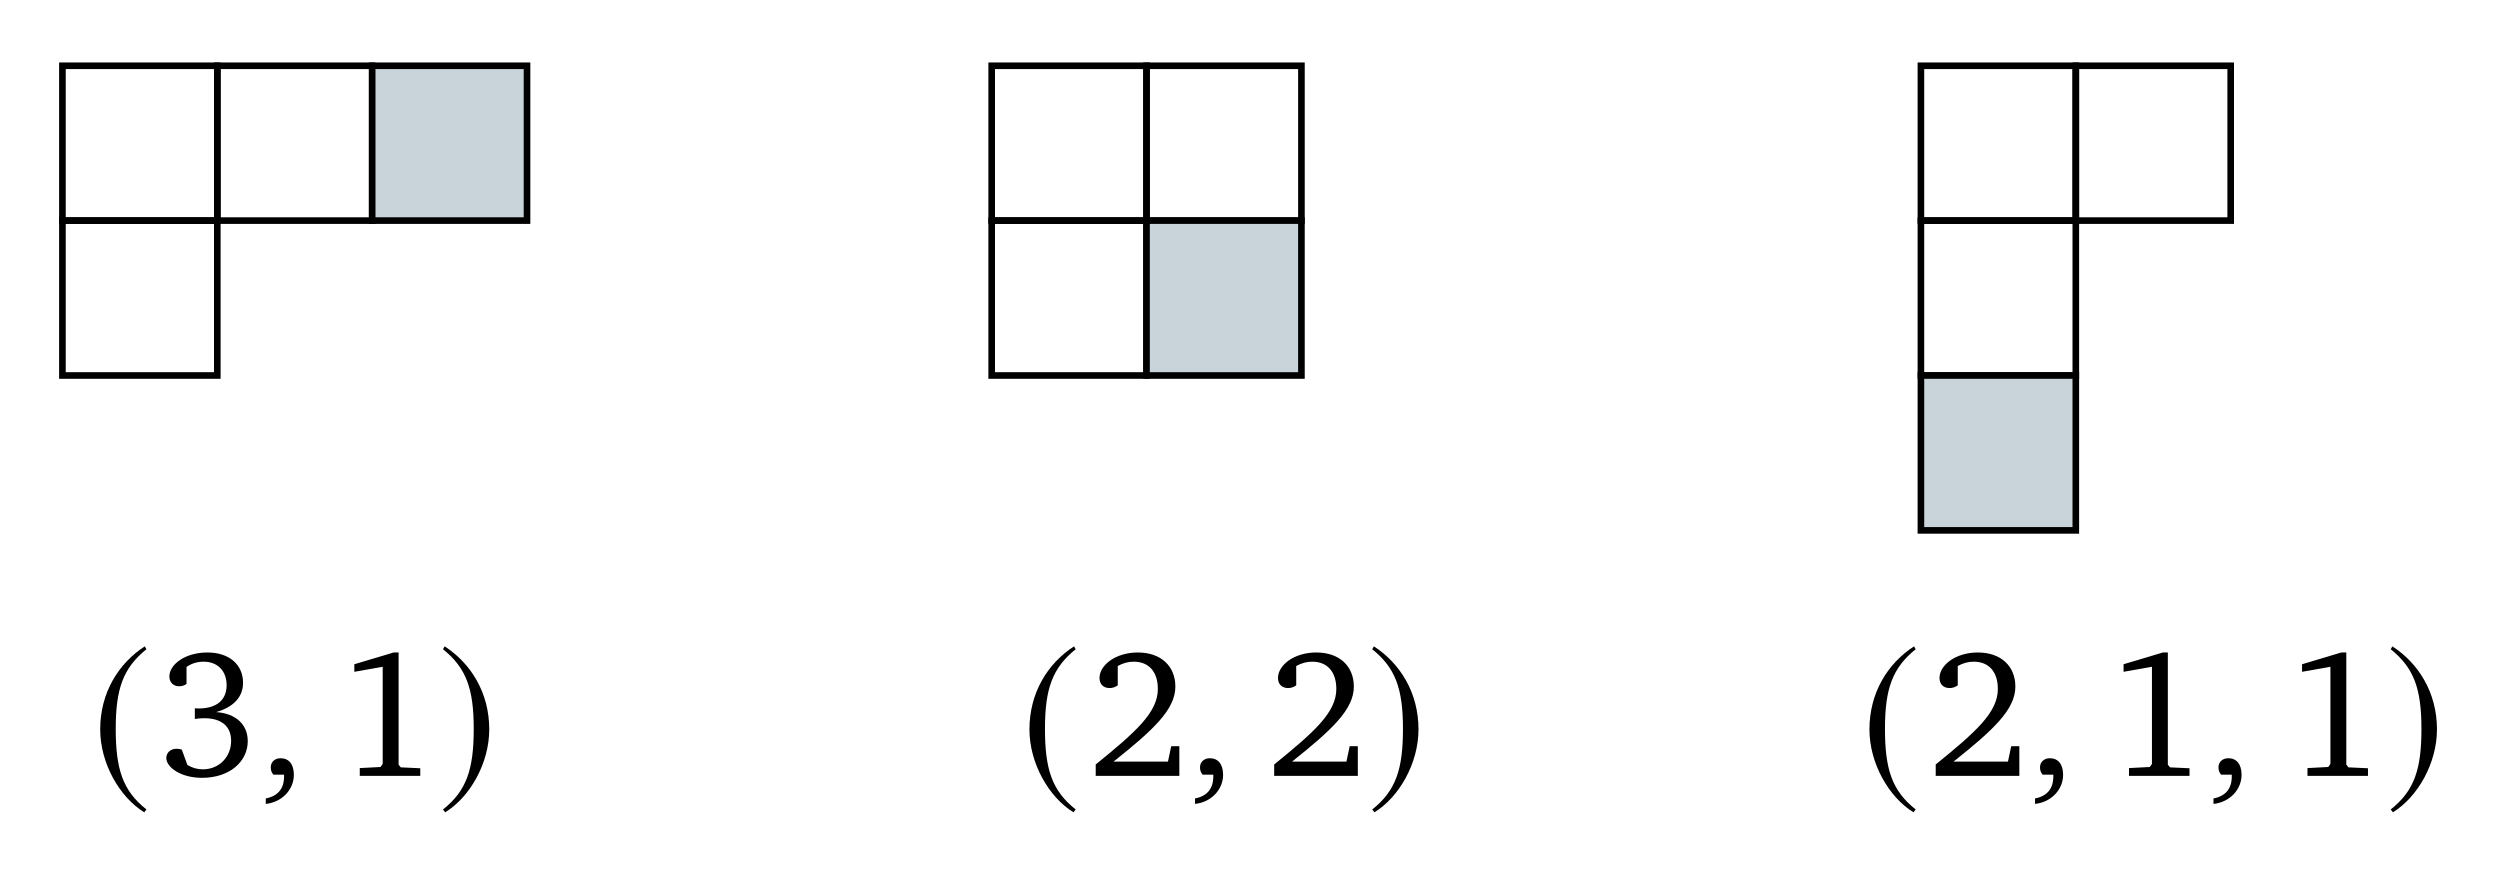
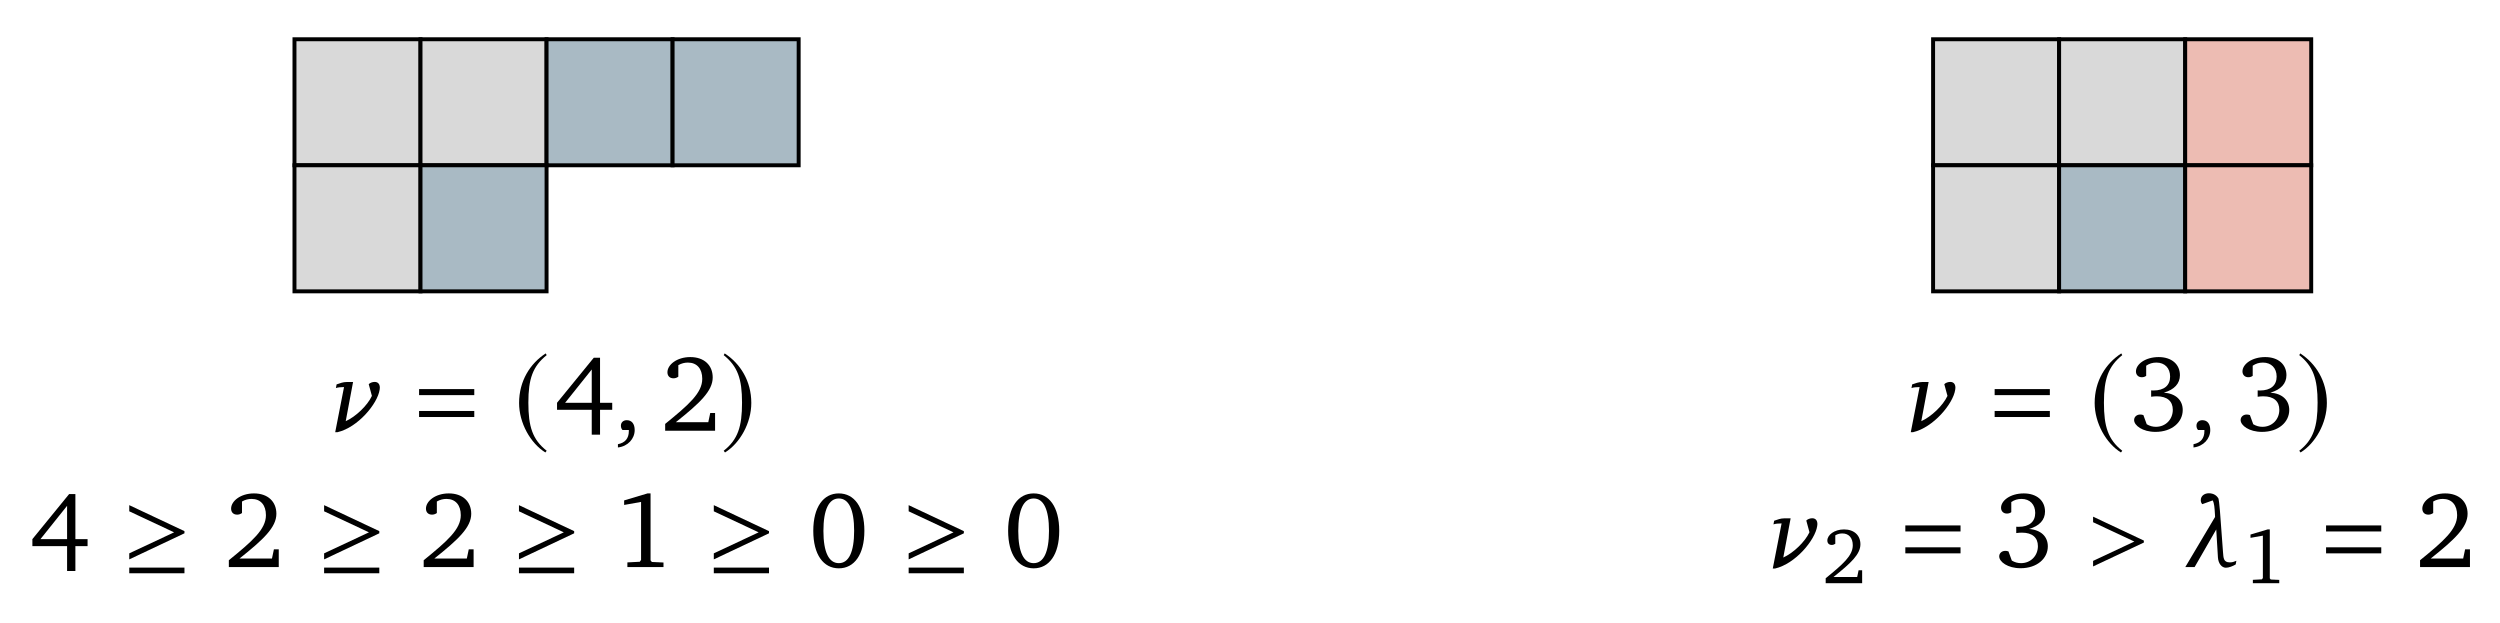
- <svg xmlns="http://www.w3.org/2000/svg" version="1.1" width="151pt" height="53pt" viewBox="0 -53 151 53">
+ <svg xmlns="http://www.w3.org/2000/svg" version="1.1" width="253pt" height="63pt" viewBox="0 -63 253 63">
  <g id="page1">
    <g transform="scale(1 -1)">
-       <path d="M3.77 39.676V49.027H13.125V39.676Z" stroke="#000" fill="none" stroke-width=".399" />
-       <path d="M13.125 39.676V49.027H22.48V39.676Z" stroke="#000" fill="none" stroke-width=".399" stroke-miterlimit="10" />
-       <path d="M22.48 39.676V49.027H31.832V39.676Z" fill="#c9d4da" />
-       <path d="M22.48 39.676V49.027H31.832V39.676Z" stroke="#000" fill="none" stroke-width=".399" stroke-miterlimit="10" />
-       <path d="M3.77 30.32V39.676H13.125V30.32Z" stroke="#000" fill="none" stroke-width=".399" stroke-miterlimit="10" />
-       <path d="M8.746 13.961C7.164 12.935 6.052 11.168 6.052 8.943C6.052 6.914 7.208 4.863 8.713 3.936L8.844 4.11C7.404 5.245 6.99 6.565 6.99 8.975C6.99 11.397 7.437 12.652 8.844 13.786L8.746 13.961Z" />
-       <path d="M13.055 9.99C14.124 10.295 14.68 10.917 14.68 11.757C14.68 12.859 13.84 13.59 12.531 13.59C11.168 13.59 10.23 12.859 10.23 12.139C10.23 11.79 10.47 11.55 10.819 11.55C10.993 11.55 11.135 11.594 11.266 11.692V12.717C11.582 12.935 11.92 13.034 12.302 13.034C13.142 13.034 13.688 12.477 13.688 11.615C13.688 10.732 13.099 10.208 11.997 10.208C11.92 10.208 11.844 10.219 11.768 10.219V9.575C11.975 9.608 12.171 9.619 12.346 9.619C13.393 9.619 13.96 9.117 13.96 8.255C13.96 7.285 13.24 6.532 12.248 6.532C11.92 6.532 11.615 6.619 11.32 6.794L10.982 7.721C10.862 7.764 10.753 7.775 10.655 7.775C10.306 7.775 10.044 7.535 10.044 7.219C10.044 6.663 10.906 6.019 12.204 6.019C13.884 6.019 14.964 7.012 14.964 8.234C14.964 9.226 14.266 9.903 13.055 9.99Z" />
-       <path d="M16.053 4.443C17.067 4.554 17.749 5.336 17.749 6.2C17.749 6.842 17.448 7.203 16.946 7.203C16.605 7.203 16.354 6.982 16.354 6.651C16.354 6.47 16.404 6.33 16.515 6.21H17.157V6.099C17.157 5.366 16.786 4.915 16.053 4.774V4.443Z" />
-       <path d="M23.77 13.59L21.402 12.881V12.423L23.115 12.728V6.859L22.984 6.674L21.73 6.608V6.139H25.384V6.597L24.206 6.652L24.075 6.815V13.59H23.77Z" />
-       <path d="M26.857 13.961L26.758 13.786C28.165 12.652 28.613 11.397 28.613 8.975C28.613 6.565 28.198 5.245 26.758 4.11L26.889 3.936C28.395 4.863 29.551 6.914 29.551 8.943C29.551 11.168 28.438 12.935 26.857 13.961Z" />
-       <g stroke="#000" fill="none" stroke-width=".399" stroke-miterlimit="10">
-         <path d="M59.898 39.676V49.027H69.25V39.676Z" />
-         <path d="M69.25 39.676V49.027H78.606V39.676Z" />
-         <path d="M59.898 30.32V39.676H69.25V30.32Z" />
-       </g>
-       <path d="M69.25 30.32V39.676H78.606V30.32Z" fill="#c9d4da" />
-       <path d="M69.25 30.32V39.676H78.606V30.32Z" stroke="#000" fill="none" stroke-width=".399" stroke-miterlimit="10" />
-       <path d="M64.872 13.961C63.29 12.935 62.178 11.168 62.178 8.943C62.178 6.914 63.334 4.863 64.839 3.936L64.97 4.11C63.53 5.245 63.116 6.565 63.116 8.975C63.116 11.397 63.563 12.652 64.97 13.786L64.872 13.961Z" />
-       <path d="M67.261 7.001C69.672 8.921 70.992 10.154 70.992 11.528C70.992 12.761 70.13 13.59 68.723 13.59C67.37 13.59 66.41 12.815 66.41 12.052C66.41 11.681 66.639 11.441 67.021 11.441C67.196 11.441 67.359 11.495 67.512 11.604V12.772C67.839 12.957 68.155 13.034 68.483 13.034C69.388 13.034 69.934 12.423 69.934 11.386C69.934 9.957 68.57 8.768 66.181 6.826V6.139H71.232V7.928H70.741L70.545 7.001H67.261Z" />
-       <path d="M72.179 4.443C73.193 4.554 73.875 5.336 73.875 6.2C73.875 6.842 73.574 7.203 73.072 7.203C72.731 7.203 72.481 6.982 72.481 6.651C72.481 6.47 72.531 6.33 72.641 6.21H73.283V6.099C73.283 5.366 72.912 4.915 72.179 4.774V4.443Z" />
-       <path d="M78.041 7.001C80.452 8.921 81.772 10.154 81.772 11.528C81.772 12.761 80.91 13.59 79.503 13.59C78.15 13.59 77.19 12.815 77.19 12.052C77.19 11.681 77.419 11.441 77.801 11.441C77.976 11.441 78.139 11.495 78.292 11.604V12.772C78.619 12.957 78.936 13.034 79.263 13.034C80.168 13.034 80.714 12.423 80.714 11.386C80.714 9.957 79.35 8.768 76.961 6.826V6.139H82.012V7.928H81.521L81.325 7.001H78.041Z" />
-       <path d="M82.983 13.961L82.884 13.786C84.291 12.652 84.739 11.397 84.739 8.975C84.739 6.565 84.324 5.245 82.884 4.11L83.015 3.936C84.521 4.863 85.677 6.914 85.677 8.943C85.677 11.168 84.564 12.935 82.983 13.961Z" />
-       <g stroke="#000" fill="none" stroke-width=".399" stroke-miterlimit="10">
-         <path d="M116.023 39.676V49.027H125.379V39.676Z" />
-         <path d="M125.379 39.676V49.027H134.734V39.676Z" />
-         <path d="M116.023 30.32V39.676H125.379V30.32Z" />
-       </g>
-       <path d="M116.023 20.965V30.32H125.379V20.965Z" fill="#c9d4da" />
-       <path d="M116.023 20.965V30.32H125.379V20.965Z" stroke="#000" fill="none" stroke-width=".399" stroke-miterlimit="10" />
-       <path d="M115.608 13.961C114.026 12.935 112.914 11.168 112.914 8.943C112.914 6.914 114.07 4.863 115.575 3.936L115.706 4.11C114.266 5.245 113.852 6.565 113.852 8.975C113.852 11.397 114.299 12.652 115.706 13.786L115.608 13.961Z" />
-       <path d="M117.997 7.001C120.408 8.921 121.728 10.154 121.728 11.528C121.728 12.761 120.866 13.59 119.459 13.59C118.106 13.59 117.146 12.815 117.146 12.052C117.146 11.681 117.375 11.441 117.757 11.441C117.932 11.441 118.095 11.495 118.248 11.604V12.772C118.575 12.957 118.892 13.034 119.219 13.034C120.124 13.034 120.67 12.423 120.67 11.386C120.67 9.957 119.306 8.768 116.917 6.826V6.139H121.968V7.928H121.477L121.281 7.001H117.997Z" />
-       <path d="M122.916 4.443C123.93 4.554 124.612 5.336 124.612 6.2C124.612 6.842 124.311 7.203 123.809 7.203C123.468 7.203 123.217 6.982 123.217 6.651C123.217 6.47 123.267 6.33 123.378 6.21H124.02V6.099C124.02 5.366 123.649 4.915 122.916 4.774V4.443Z" />
-       <path d="M130.631 13.59L128.264 12.881V12.423L129.977 12.728V6.859L129.846 6.674L128.592 6.608V6.139H132.246V6.597L131.068 6.652L130.937 6.815V13.59H130.631Z" />
-       <path d="M133.695 4.443C134.709 4.554 135.391 5.336 135.391 6.2C135.391 6.842 135.09 7.203 134.588 7.203C134.247 7.203 133.997 6.982 133.997 6.651C133.997 6.47 134.047 6.33 134.157 6.21H134.799V6.099C134.799 5.366 134.428 4.915 133.695 4.774V4.443Z" />
-       <path d="M141.412 13.59L139.044 12.881V12.423L140.757 12.728V6.859L140.626 6.674L139.372 6.608V6.139H143.026V6.597L141.848 6.652L141.717 6.815V13.59H141.412Z" />
-       <path d="M144.499 13.961L144.4 13.786C145.807 12.652 146.255 11.397 146.255 8.975C146.255 6.565 145.84 5.245 144.4 4.11L144.531 3.936C146.037 4.863 147.193 6.914 147.193 8.943C147.193 11.168 146.08 12.935 144.499 13.961Z" />
+       <path d="M29.801 59.027V46.273H42.555V59.027Z" fill="#d9d9d9" />
+       <path d="M29.801 59.027V46.273H42.555V59.027Z" stroke="#000" fill="none" stroke-width=".399" />
+       <path d="M42.555 59.027V46.273H55.312V59.027Z" fill="#d9d9d9" />
+       <path d="M42.555 59.027V46.273H55.312V59.027Z" stroke="#000" fill="none" stroke-width=".399" stroke-miterlimit="10" />
+       <path d="M29.801 46.273V33.516H42.555V46.273Z" fill="#d9d9d9" />
+       <path d="M29.801 46.273V33.516H42.555V46.273Z" stroke="#000" fill="none" stroke-width=".399" stroke-miterlimit="10" />
+       <path d="M55.312 59.027V46.273H68.066V59.027Z" fill="#a9bac4" />
+       <path d="M55.312 59.027V46.273H68.066V59.027Z" stroke="#000" fill="none" stroke-width=".399" stroke-miterlimit="10" />
+       <path d="M68.066 59.027V46.273H80.824V59.027Z" fill="#a9bac4" />
+       <path d="M68.066 59.027V46.273H80.824V59.027Z" stroke="#000" fill="none" stroke-width=".399" stroke-miterlimit="10" />
+       <path d="M42.555 46.273V33.516H55.312V46.273Z" fill="#a9bac4" />
+       <path d="M42.555 46.273V33.516H55.312V46.273Z" stroke="#000" fill="none" stroke-width=".399" stroke-miterlimit="10" />
+       <path d="M33.923 19.262H34.154C36.221 19.744 38.208 22.142 38.419 23.557C38.429 23.627 38.439 23.698 38.439 23.758C38.439 24.099 38.278 24.35 37.917 24.35C37.696 24.35 37.445 24.26 37.315 24.119L37.636 22.935C37.185 21.952 35.98 20.818 34.987 20.377L35.73 24.34H35.077C34.716 24.34 34.415 24.22 34.064 24.099L33.994 23.728C34.174 23.798 34.485 23.828 34.816 23.828L33.923 19.262Z" />
+       <path d="M47.997 23.013V23.624H42.411V23.013H47.997ZM47.997 20.798V21.409H42.411V20.798H47.997Z" />
+       <path d="M55.226 27.235C53.644 26.209 52.532 24.442 52.532 22.217C52.532 20.187 53.688 18.137 55.193 17.21L55.324 17.384C53.884 18.519 53.47 19.838 53.47 22.249C53.47 24.671 53.917 25.926 55.324 27.06L55.226 27.235Z" />
+       <path d="M60.091 26.798L56.372 22.238V21.529H59.884V19.009H60.724V21.529H61.957V22.238H60.724V26.798H60.091ZM59.884 25.609V22.238H57.19L59.884 25.609Z" />
+       <path d="M62.534 17.717C63.548 17.828 64.23 18.61 64.23 19.473C64.23 20.116 63.929 20.477 63.427 20.477C63.086 20.477 62.836 20.256 62.836 19.925C62.836 19.744 62.886 19.604 62.996 19.483H63.638V19.373C63.638 18.64 63.267 18.189 62.534 18.048V17.717Z" />
+       <path d="M68.395 20.275C70.806 22.195 72.126 23.427 72.126 24.802C72.126 26.035 71.264 26.864 69.857 26.864C68.504 26.864 67.544 26.089 67.544 25.326C67.544 24.955 67.773 24.715 68.155 24.715C68.33 24.715 68.493 24.769 68.646 24.878V26.046C68.973 26.231 69.289 26.307 69.617 26.307C70.522 26.307 71.068 25.697 71.068 24.66C71.068 23.231 69.704 22.042 67.315 20.1V19.413H72.366V21.202H71.875L71.679 20.275H68.395Z" />
+       <path d="M73.338 27.235L73.239 27.06C74.646 25.926 75.094 24.671 75.094 22.249C75.094 19.838 74.679 18.519 73.239 17.384L73.37 17.21C74.876 18.137 76.032 20.187 76.032 22.217C76.032 24.442 74.919 26.209 73.338 27.235Z" />
+       <path d="M6.996 13.001L3.277 8.441V7.732H6.789V5.212H7.629V7.732H8.862V8.441H7.629V13.001H6.996ZM6.789 11.812V8.441H4.095L6.789 11.812Z" />
+       <path d="M18.667 9.03V9.248L13.081 11.878V11.256L17.619 9.128L13.081 7.001V6.39L18.667 9.03ZM18.667 4.983V5.561H13.081V4.983H18.667Z" />
+       <path d="M24.239 6.478C26.65 8.398 27.97 9.63 27.97 11.005C27.97 12.238 27.108 13.067 25.701 13.067C24.348 13.067 23.388 12.292 23.388 11.528C23.388 11.158 23.617 10.918 23.999 10.918C24.174 10.918 24.337 10.972 24.49 11.081V12.248C24.817 12.434 25.133 12.51 25.461 12.51C26.366 12.51 26.912 11.899 26.912 10.863C26.912 9.434 25.548 8.245 23.159 6.303V5.616H28.21V7.405H27.719L27.523 6.478H24.239Z" />
+       <path d="M38.386 9.03V9.248L32.8 11.878V11.256L37.338 9.128L32.8 7.001V6.39L38.386 9.03ZM38.386 4.983V5.561H32.8V4.983H38.386Z" />
+       <path d="M43.958 6.478C46.369 8.398 47.689 9.63 47.689 11.005C47.689 12.238 46.827 13.067 45.42 13.067C44.067 13.067 43.107 12.292 43.107 11.528C43.107 11.158 43.336 10.918 43.718 10.918C43.893 10.918 44.056 10.972 44.209 11.081V12.248C44.536 12.434 44.853 12.51 45.18 12.51C46.085 12.51 46.631 11.899 46.631 10.863C46.631 9.434 45.267 8.245 42.878 6.303V5.616H47.929V7.405H47.438L47.242 6.478H43.958Z" />
+       <path d="M58.105 9.03V9.248L52.519 11.878V11.256L57.057 9.128L52.519 7.001V6.39L58.105 9.03ZM58.105 4.983V5.561H52.519V4.983H58.105Z" />
+       <path d="M65.53 13.067L63.163 12.358V11.899L64.876 12.205V6.336L64.745 6.15L63.491 6.085V5.616H67.145V6.074L65.967 6.129L65.836 6.292V13.067H65.53Z" />
+       <path d="M77.823 9.03V9.248L72.237 11.878V11.256L76.775 9.128L72.237 7.001V6.39L77.823 9.03ZM77.823 4.983V5.561H72.237V4.983H77.823Z" />
+       <path d="M84.889 13.067C83.33 13.067 82.304 11.692 82.304 9.281C82.304 6.87 83.33 5.485 84.889 5.485C86.449 5.485 87.475 6.87 87.475 9.281C87.475 11.692 86.449 13.067 84.889 13.067ZM84.889 12.554C85.893 12.554 86.439 11.441 86.439 9.281S85.893 6.009 84.889 6.009C83.886 6.009 83.33 7.11 83.33 9.27C83.33 11.441 83.886 12.554 84.889 12.554Z" />
+       <path d="M97.542 9.03V9.248L91.956 11.878V11.256L96.494 9.128L91.956 7.001V6.39L97.542 9.03ZM97.542 4.983V5.561H91.956V4.983H97.542Z" />
+       <path d="M104.608 13.067C103.049 13.067 102.023 11.692 102.023 9.281C102.023 6.87 103.049 5.485 104.608 5.485C106.168 5.485 107.194 6.87 107.194 9.281C107.194 11.692 106.168 13.067 104.608 13.067ZM104.608 12.554C105.612 12.554 106.158 11.441 106.158 9.281S105.612 6.009 104.608 6.009C103.605 6.009 103.049 7.11 103.049 9.27C103.049 11.441 103.605 12.554 104.608 12.554Z" />
+       <path d="M195.629 59.027V46.273H208.383V59.027Z" fill="#d9d9d9" />
+       <path d="M195.629 59.027V46.273H208.383V59.027Z" stroke="#000" fill="none" stroke-width=".399" stroke-miterlimit="10" />
+       <path d="M208.383 59.027V46.273H221.141V59.027Z" fill="#d9d9d9" />
+       <path d="M208.383 59.027V46.273H221.141V59.027Z" stroke="#000" fill="none" stroke-width=".399" stroke-miterlimit="10" />
+       <path d="M195.629 46.273V33.516H208.383V46.273Z" fill="#d9d9d9" />
+       <path d="M195.629 46.273V33.516H208.383V46.273Z" stroke="#000" fill="none" stroke-width=".399" stroke-miterlimit="10" />
+       <path d="M208.383 46.273V33.516H221.141V46.273Z" fill="#a9bac4" />
+       <path d="M208.383 46.273V33.516H221.141V46.273Z" stroke="#000" fill="none" stroke-width=".399" stroke-miterlimit="10" />
+       <path d="M221.141 59.027V46.273H233.895V59.027Z" fill="#edbcb3" />
+       <path d="M221.141 59.027V46.273H233.895V59.027Z" stroke="#000" fill="none" stroke-width=".399" stroke-miterlimit="10" />
+       <path d="M221.141 46.273V33.516H233.895V46.273Z" fill="#edbcb3" />
+       <path d="M221.141 46.273V33.516H233.895V46.273Z" stroke="#000" fill="none" stroke-width=".399" stroke-miterlimit="10" />
+       <path d="M193.371 19.262H193.602C195.669 19.744 197.656 22.142 197.867 23.557C197.877 23.627 197.887 23.698 197.887 23.758C197.887 24.099 197.726 24.35 197.365 24.35C197.144 24.35 196.893 24.26 196.763 24.119L197.084 22.935C196.632 21.952 195.428 20.818 194.435 20.377L195.177 24.34H194.525C194.164 24.34 193.863 24.22 193.512 24.099L193.442 23.728C193.622 23.798 193.933 23.828 194.264 23.828L193.371 19.262Z" />
+       <path d="M207.444 23.013V23.624H201.858V23.013H207.444ZM207.444 20.798V21.409H201.858V20.798H207.444Z" />
+       <path d="M214.674 27.235C213.092 26.209 211.98 24.442 211.98 22.217C211.98 20.187 213.136 18.137 214.641 17.21L214.772 17.384C213.332 18.519 212.918 19.838 212.918 22.249C212.918 24.671 213.365 25.926 214.772 27.06L214.674 27.235Z" />
+       <path d="M218.983 23.264C220.052 23.569 220.608 24.191 220.608 25.031C220.608 26.133 219.768 26.864 218.459 26.864C217.096 26.864 216.158 26.133 216.158 25.413C216.158 25.064 216.398 24.824 216.747 24.824C216.921 24.824 217.063 24.867 217.194 24.966V25.991C217.51 26.209 217.848 26.307 218.23 26.307C219.07 26.307 219.616 25.751 219.616 24.889C219.616 24.006 219.027 23.482 217.925 23.482C217.848 23.482 217.772 23.493 217.696 23.493V22.849C217.903 22.882 218.099 22.893 218.274 22.893C219.321 22.893 219.888 22.391 219.888 21.529C219.888 20.558 219.168 19.806 218.176 19.806C217.848 19.806 217.543 19.893 217.248 20.067L216.91 20.995C216.79 21.038 216.681 21.049 216.583 21.049C216.234 21.049 215.972 20.809 215.972 20.493C215.972 19.937 216.834 19.293 218.132 19.293C219.812 19.293 220.892 20.286 220.892 21.507C220.892 22.5 220.194 23.177 218.983 23.264Z" />
+       <path d="M221.982 17.717C222.996 17.828 223.678 18.61 223.678 19.473C223.678 20.116 223.377 20.477 222.875 20.477C222.534 20.477 222.283 20.256 222.283 19.925C222.283 19.744 222.333 19.604 222.444 19.483H223.086V19.373C223.086 18.64 222.715 18.189 221.982 18.048V17.717Z" />
+       <path d="M229.763 23.264C230.832 23.569 231.388 24.191 231.388 25.031C231.388 26.133 230.548 26.864 229.239 26.864C227.876 26.864 226.938 26.133 226.938 25.413C226.938 25.064 227.178 24.824 227.527 24.824C227.701 24.824 227.843 24.867 227.974 24.966V25.991C228.29 26.209 228.628 26.307 229.01 26.307C229.85 26.307 230.396 25.751 230.396 24.889C230.396 24.006 229.807 23.482 228.705 23.482C228.628 23.482 228.552 23.493 228.476 23.493V22.849C228.683 22.882 228.879 22.893 229.054 22.893C230.101 22.893 230.668 22.391 230.668 21.529C230.668 20.558 229.948 19.806 228.956 19.806C228.628 19.806 228.323 19.893 228.028 20.067L227.69 20.995C227.57 21.038 227.461 21.049 227.363 21.049C227.014 21.049 226.752 20.809 226.752 20.493C226.752 19.937 227.614 19.293 228.912 19.293C230.592 19.293 231.672 20.286 231.672 21.507C231.672 22.5 230.974 23.177 229.763 23.264Z" />
+       <path d="M232.785 27.235L232.686 27.06C234.093 25.926 234.541 24.671 234.541 22.249C234.541 19.838 234.126 18.519 232.686 17.384L232.817 17.21C234.323 18.137 235.479 20.187 235.479 22.217C235.479 24.442 234.366 26.209 232.785 27.235Z" />
+       <path d="M179.404 5.465H179.635C181.702 5.947 183.689 8.345 183.9 9.76C183.91 9.83 183.92 9.901 183.92 9.961C183.92 10.302 183.759 10.553 183.398 10.553C183.177 10.553 182.926 10.463 182.796 10.322L183.117 9.138C182.666 8.155 181.461 7.021 180.468 6.579L181.211 10.543H180.558C180.197 10.543 179.896 10.423 179.545 10.302L179.475 9.931C179.655 10.001 179.966 10.031 180.297 10.031L179.404 5.465Z" />
+       <path d="M185.548 4.609C187.31 6.012 188.274 6.912 188.274 7.916C188.274 8.817 187.644 9.422 186.616 9.422C185.628 9.422 184.927 8.857 184.927 8.299C184.927 8.028 185.094 7.852 185.373 7.852C185.501 7.852 185.62 7.892 185.732 7.972V8.825C185.971 8.96 186.202 9.016 186.441 9.016C187.103 9.016 187.501 8.57 187.501 7.813C187.501 6.769 186.505 5.9 184.76 4.482V3.98H188.449V5.287H188.09L187.947 4.609H185.548Z" />
+       <path d="M198.406 9.216V9.827H192.82V9.216H198.406ZM198.406 7.001V7.612H192.82V7.001H198.406Z" />
+       <path d="M205.331 9.467C206.4 9.772 206.956 10.394 206.956 11.234C206.956 12.336 206.116 13.067 204.807 13.067C203.444 13.067 202.506 12.336 202.506 11.616C202.506 11.267 202.746 11.027 203.095 11.027C203.269 11.027 203.411 11.07 203.542 11.168V12.194C203.858 12.412 204.196 12.51 204.578 12.51C205.418 12.51 205.964 11.954 205.964 11.092C205.964 10.208 205.375 9.685 204.273 9.685C204.196 9.685 204.12 9.696 204.044 9.696V9.052C204.251 9.085 204.447 9.096 204.622 9.096C205.669 9.096 206.236 8.594 206.236 7.732C206.236 6.761 205.516 6.009 204.524 6.009C204.196 6.009 203.891 6.096 203.596 6.27L203.258 7.198C203.138 7.241 203.029 7.252 202.931 7.252C202.582 7.252 202.32 7.012 202.32 6.696C202.32 6.14 203.182 5.496 204.48 5.496C206.16 5.496 207.24 6.489 207.24 7.71C207.24 8.703 206.542 9.379 205.331 9.467Z" />
+       <path d="M216.958 8.094V8.295L211.82 10.713V10.152L215.995 8.195L211.82 6.238V5.676L216.958 8.094Z" />
+       <path d="M223.532 13.082C223.121 13.082 222.719 12.841 222.719 12.379C222.719 12.239 222.759 12.098 222.87 11.978L223.923 12.359C224.084 12.068 224.114 11.627 224.154 10.924L224.164 10.683L221.154 5.616H222.097L224.284 9.419L224.455 6.579C224.495 5.977 224.836 5.546 225.258 5.546C225.569 5.546 225.96 5.706 226.251 5.877L226.322 6.248C226.051 6.138 225.92 6.088 225.659 6.088C225.007 6.088 225.017 6.529 224.967 7.141L224.656 11.326C224.616 11.928 224.525 12.51 224.515 12.53C224.355 12.841 224.024 13.082 223.532 13.082Z" />
+       <path d="M229.48 9.422L227.751 8.904V8.57L229.002 8.793V4.506L228.906 4.37L227.99 4.322V3.98H230.66V4.315L229.799 4.354L229.703 4.474V9.422H229.48Z" />
+       <path d="M240.984 9.216V9.827H235.398V9.216H240.984ZM240.984 7.001V7.612H235.398V7.001H240.984Z" />
+       <path d="M245.989 6.478C248.4 8.398 249.72 9.63 249.72 11.005C249.72 12.238 248.858 13.067 247.451 13.067C246.098 13.067 245.138 12.292 245.138 11.528C245.138 11.158 245.367 10.918 245.749 10.918C245.924 10.918 246.087 10.972 246.24 11.081V12.248C246.567 12.434 246.883 12.51 247.211 12.51C248.116 12.51 248.662 11.899 248.662 10.863C248.662 9.434 247.298 8.245 244.909 6.303V5.616H249.96V7.405H249.469L249.273 6.478H245.989Z" />
    </g>
  </g>
</svg>
